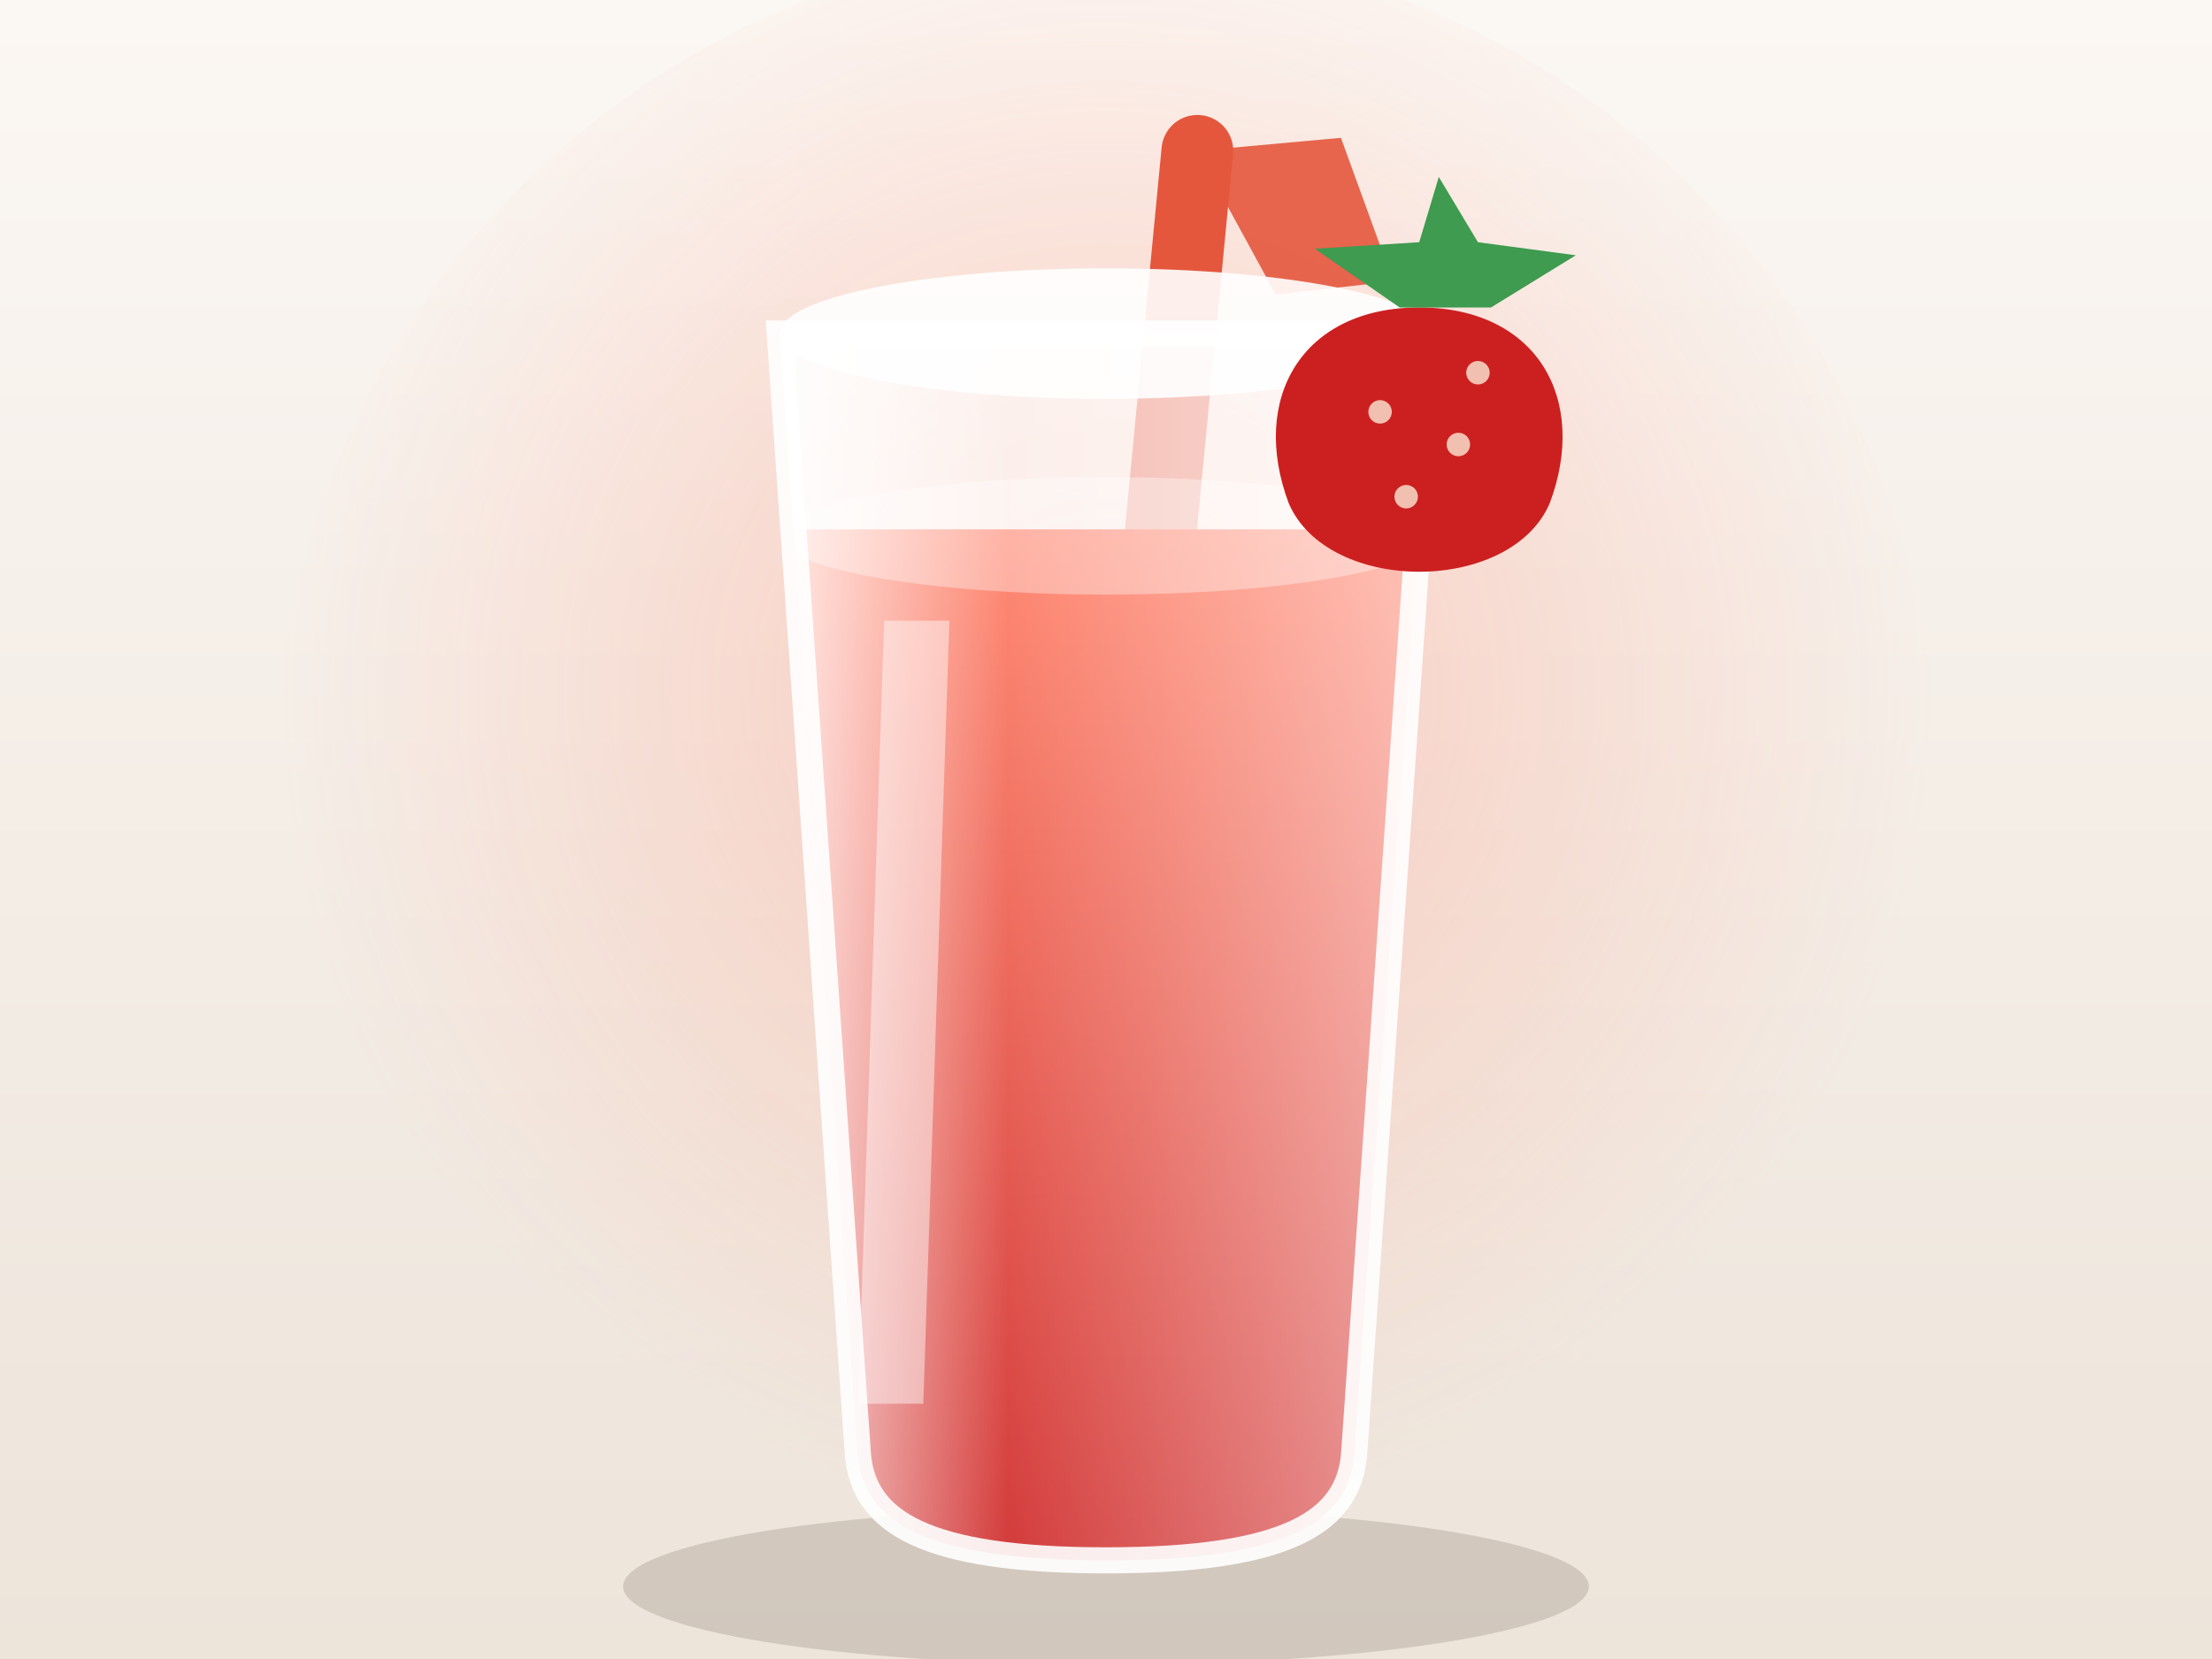
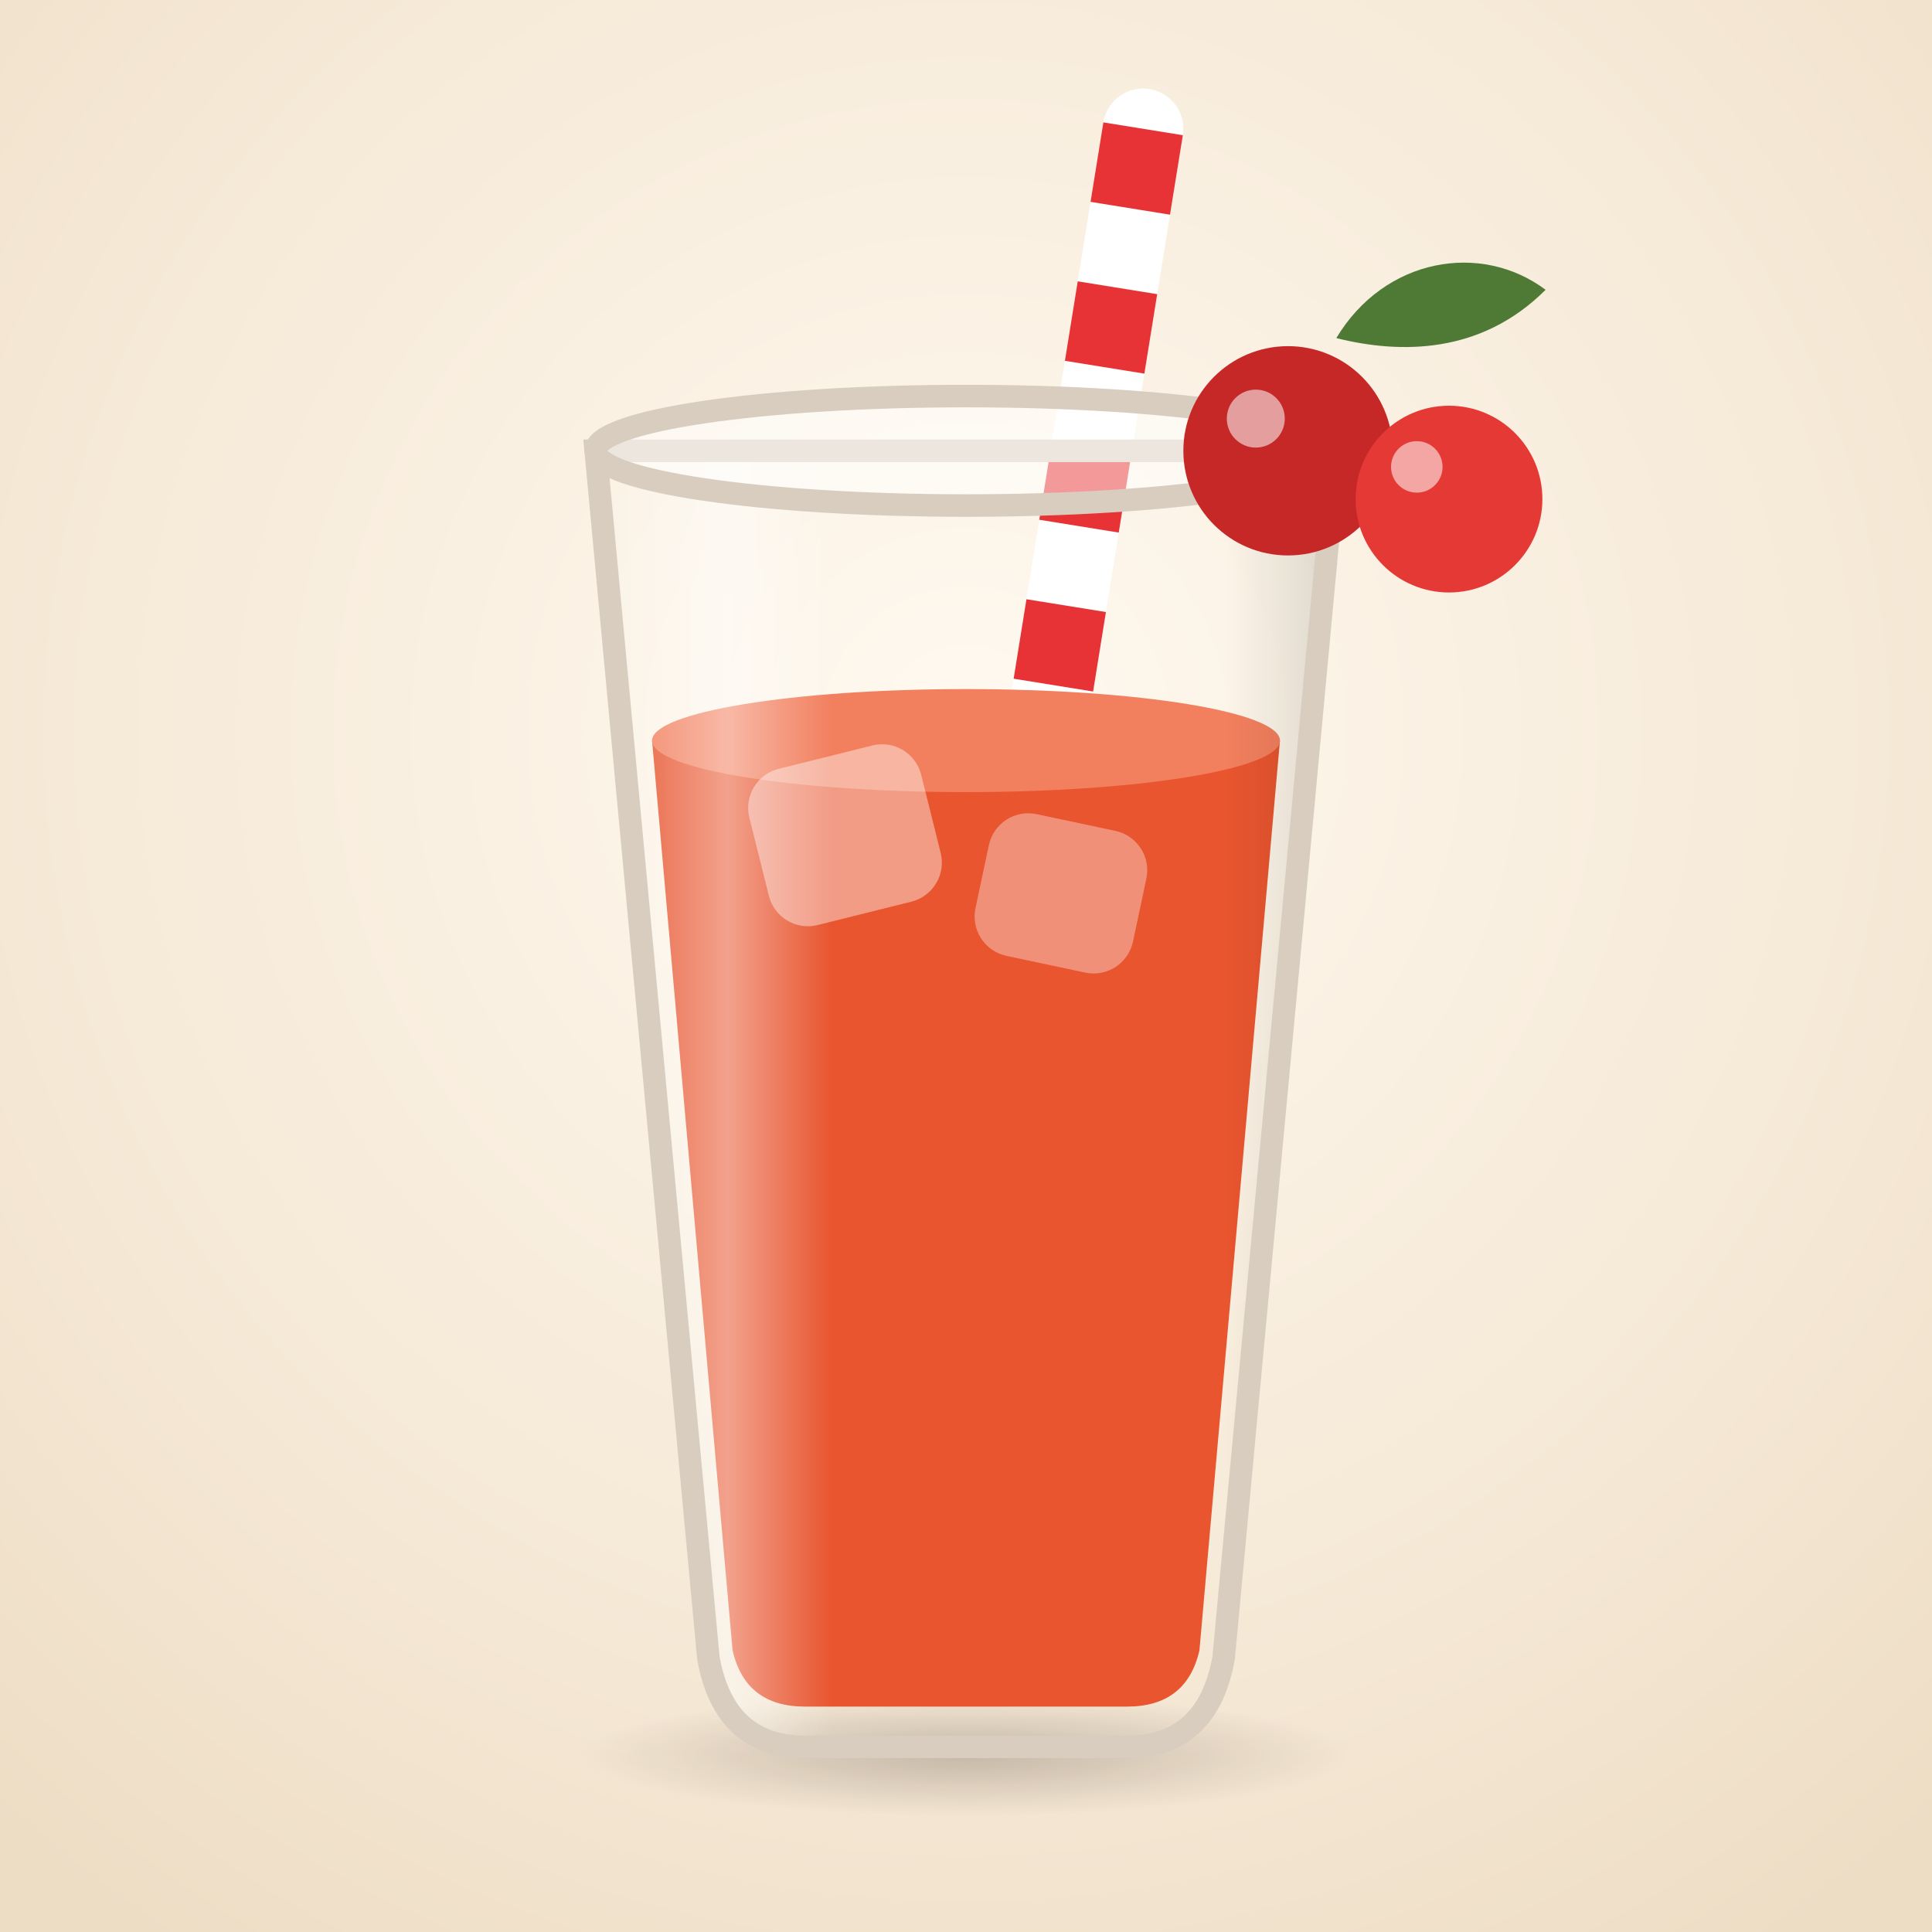
- <svg xmlns="http://www.w3.org/2000/svg" viewBox="0 0 400 300" width="400" height="300" role="img">
+ <svg xmlns="http://www.w3.org/2000/svg" viewBox="0 0 120 120" width="480" height="480" role="img">
  <defs>
-     <linearGradient id="bg" x1="0" y1="0" x2="0" y2="1">
-       <stop offset="0" stop-color="#FBF7F3" />
-       <stop offset="1" stop-color="#EDE4DA" />
-     </linearGradient>
-     <radialGradient id="halo" cx="0.5" cy="0.45" r="0.5">
-       <stop offset="0" stop-color="#FF7A61" stop-opacity="0.32" />
-       <stop offset="1" stop-color="#FF7A61" stop-opacity="0" />
+     <radialGradient id="bg" cx=".5" cy=".38" r=".75">
+       <stop offset="0" stop-color="#FFF9F0" />
+       <stop offset=".6" stop-color="#F6EAD8" />
+       <stop offset="1" stop-color="#EEDDC5" />
+     </radialGradient>
+     <radialGradient id="shadow" cx=".5" cy=".5" r=".5">
+       <stop offset="0" stop-color="#1E1008" stop-opacity=".22" />
+       <stop offset="1" stop-color="#1E1008" stop-opacity="0" />
    </radialGradient>
  </defs>
-   <rect width="400" height="300" fill="url(#bg)" />
-   <circle cx="200" cy="140" r="150" fill="url(#halo)" />
+   <rect width="120" height="120" fill="url(#bg)" />
  <defs>
    <linearGradient id="liq" x1="0" y1="0" x2="0" y2="1">
-       <stop offset="0" stop-color="#FF7A61" />
-       <stop offset="1" stop-color="#CC2020" />
+       <stop offset="0" stop-color="#E8552F" />
+       <stop offset="1" stop-color="#E8552F" />
    </linearGradient>
-     <linearGradient id="glass" x1="0" y1="0" x2="1" y2="0">
-       <stop offset="0" stop-color="#FFFFFF" stop-opacity="0.85" />
-       <stop offset="0.35" stop-color="#FFFFFF" stop-opacity="0.12" />
-       <stop offset="1" stop-color="#FFFFFF" stop-opacity="0.55" />
+     <linearGradient id="shine" x1="0" y1="0" x2="1" y2="0">
+       <stop offset="0" stop-color="#fff" stop-opacity="0" />
+       <stop offset=".18" stop-color="#fff" stop-opacity=".45" />
+       <stop offset=".32" stop-color="#fff" stop-opacity="0" />
+       <stop offset=".85" stop-color="#000" stop-opacity="0" />
+       <stop offset="1" stop-color="#000" stop-opacity=".12" />
    </linearGradient>
-     <clipPath id="cup">
-       <path d="M150 74 L250 74 L238 246 C 237 256 228 262 200 262 C 172 262 163 256 162 246 Z" />
-     </clipPath>
  </defs>
-   <g transform="translate(200,150) scale(1.18) translate(-200,-150)">
-     <ellipse cx="200" cy="266" rx="74" ry="12" fill="#3A2A1E" opacity="0.16" />
-     <path d="M214 46 L236 44 L244 66 L226 68 Z" fill="#E4573D" opacity="0.9" />
-     <path d="M214 46 L204 150" stroke="#E4573D" stroke-width="11" stroke-linecap="round" />
-     <path d="M150 74 L250 74 L238 246 C 237 256 228 262 200 262 C 172 262 163 256 162 246 Z" fill="#FFFFFF" opacity="0.55" />
-     <g clip-path="url(#cup)">
-       <rect x="150" y="104" width="100" height="160" fill="url(#liq)" />
-       <ellipse cx="200" cy="105" rx="50" ry="9" fill="#FFFFFF" opacity="0.35" />
-       <rect x="150" y="74" width="100" height="188" fill="url(#glass)" />
-       <path d="M166 118 L176 118 L172 238 L162 238 Z" fill="#FFFFFF" opacity="0.45" />
-     </g>
-     <path d="M150 74 L250 74 L238 246 C 237 256 228 262 200 262 C 172 262 163 256 162 246 Z" fill="none" stroke="#FFFFFF" stroke-width="4" stroke-opacity="0.9" />
-     <ellipse cx="200" cy="74" rx="50" ry="10" fill="#FFFFFF" opacity="0.9" />
-     <g transform="translate(248,88)">
-       <path d="M0 -18 C 18 -18 26 -4 20 12 C 14 26 -14 26 -20 12 C -26 -4 -18 -18 0 -18 Z" fill="#CC2020" />
-       <path d="M-3 -18 l-13 -9 l16 -1 l3 -10 l6 10 l15 2 l-13 8 Z" fill="#3E9B4F" />
-       <g fill="#FFF6E2" opacity="0.75">
-         <circle cx="-6" cy="-2" r="1.8" />
-         <circle cx="6" cy="3" r="1.8" />
-         <circle cx="-2" cy="11" r="1.8" />
-         <circle cx="9" cy="-8" r="1.8" />
-       </g>
-     </g>
-   </g>
+   <ellipse cx="60" cy="109" rx="24" ry="3.8" fill="url(#shadow)" />
+   <path d="M71 8 L61 70" stroke="#FFFFFF" stroke-width="5" stroke-linecap="round" />
+   <path d="M71 8 L61 70" stroke="#E73335" stroke-width="5" stroke-dasharray="5 5" />
+   <path d="M40.5 46 L45.5 102.5 Q46.3 106 50 106 L70 106 Q73.7 106 74.5 102.5 L79.5 46 Z" fill="url(#liq)" />
+   <ellipse cx="60" cy="46" rx="19.5" ry="3.2" fill="#F27F5E" />
+   <rect x="47" y="47" width="11" height="10" rx="2.5" fill="#fff" opacity=".42" transform="rotate(-14 52 52)" />
+   <rect x="61" y="51" width="10" height="9" rx="2.5" fill="#fff" opacity=".35" transform="rotate(12 66 55)" />
+   <path d="M37 28 L44 103 Q45 108.5 50 108.5 L70 108.5 Q75 108.5 76 103 L83 28 Z" fill="url(#shine)" stroke="#D8CDBF" stroke-width="1.4" />
+   <ellipse cx="60" cy="28" rx="23" ry="3.4" fill="#FFFFFF" fill-opacity=".5" stroke="#D8CDBF" stroke-width="1.4" />
+   <circle cx="80" cy="28" r="6.5" fill="#C62828" />
+   <circle cx="90" cy="31" r="5.8" fill="#E53935" />
+   <circle cx="78" cy="26" r="1.8" fill="#fff" opacity=".55" />
+   <circle cx="88" cy="29" r="1.6" fill="#fff" opacity=".55" />
+   <path d="M83 21 C86 16 92 15 96 18 C92 22 87 22 83 21 Z" fill="#4F7A35" />
</svg>
